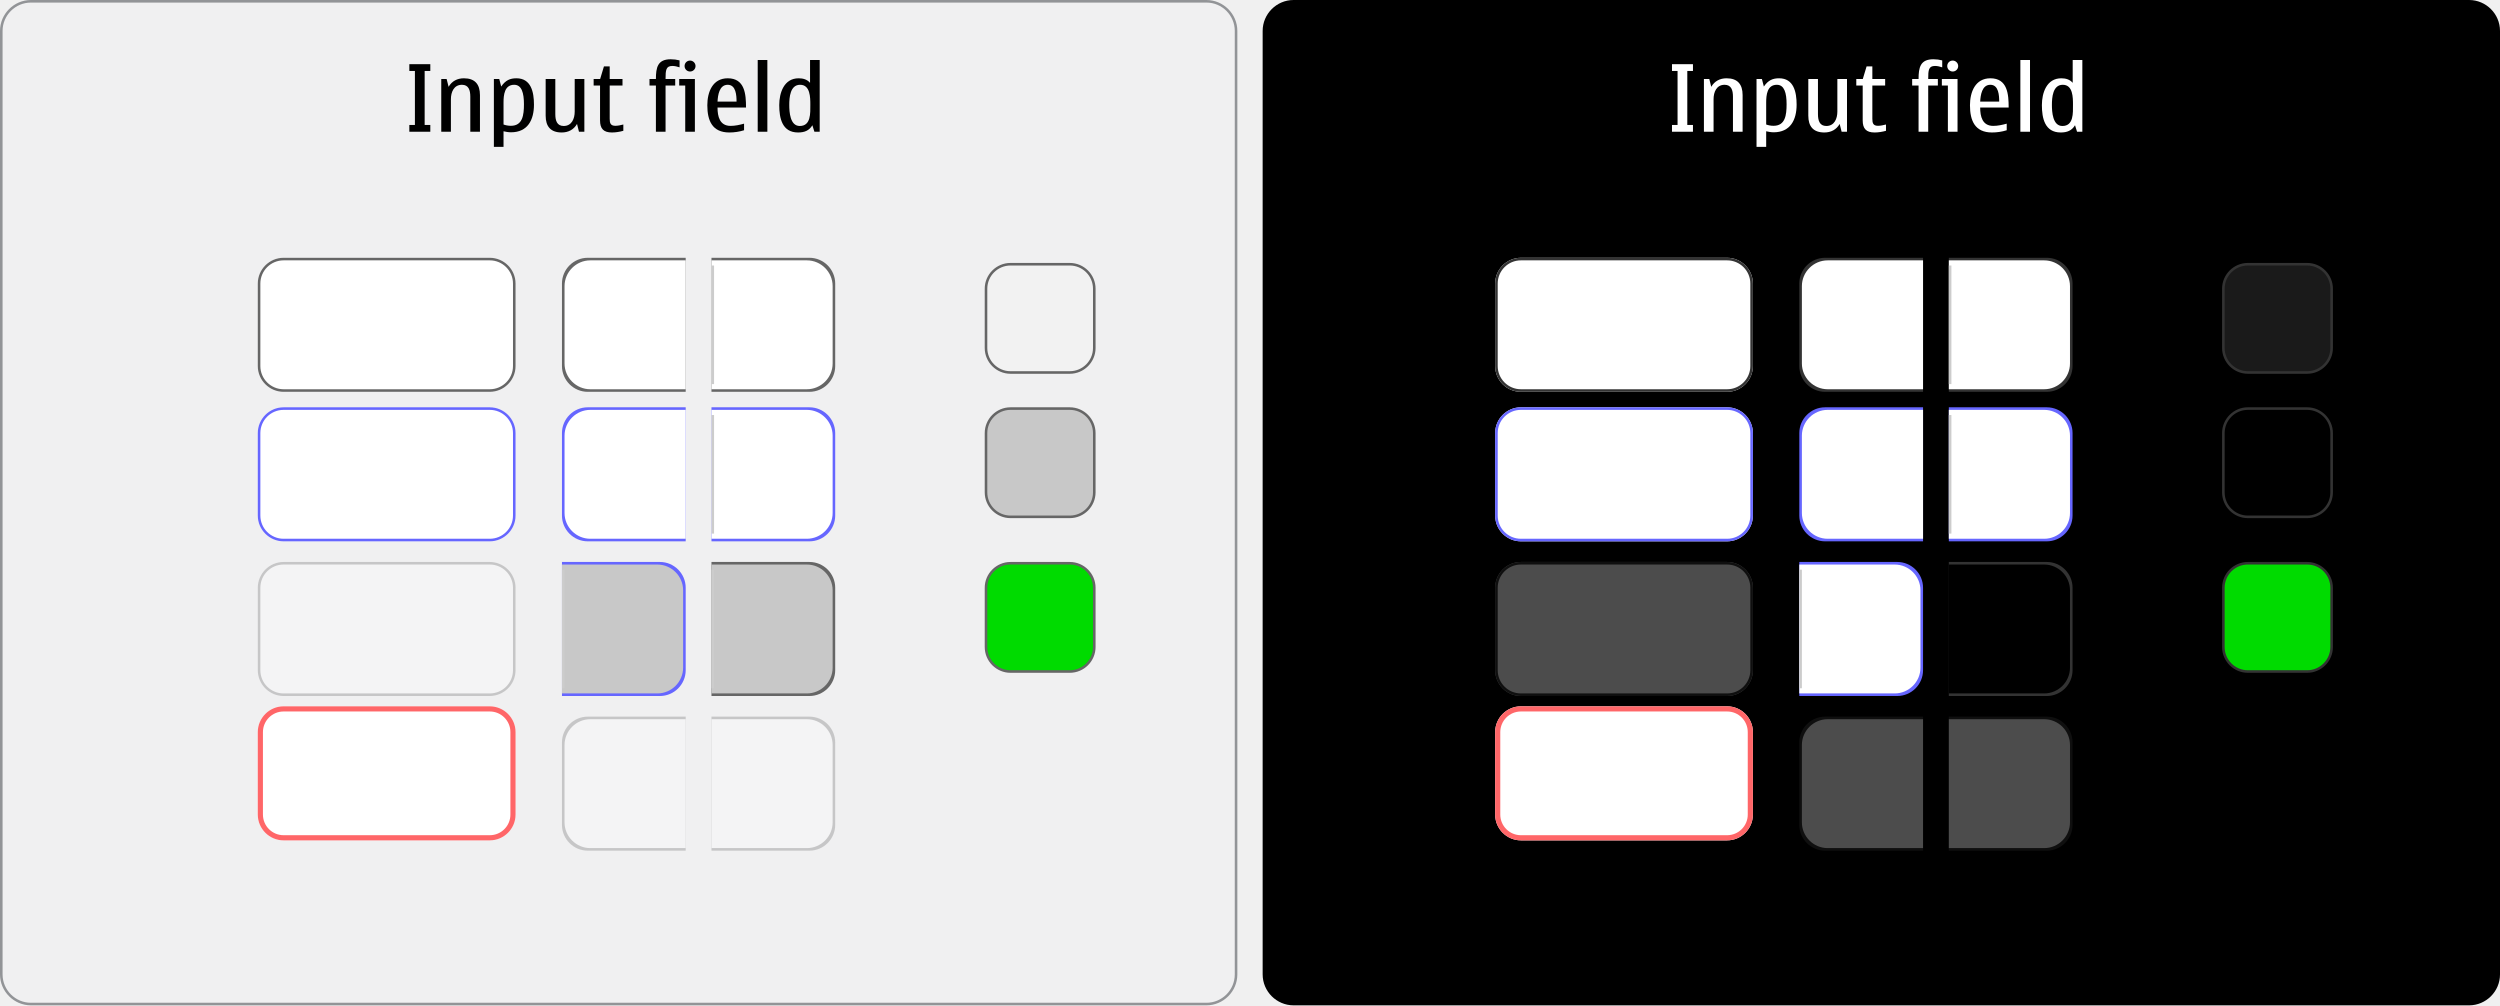
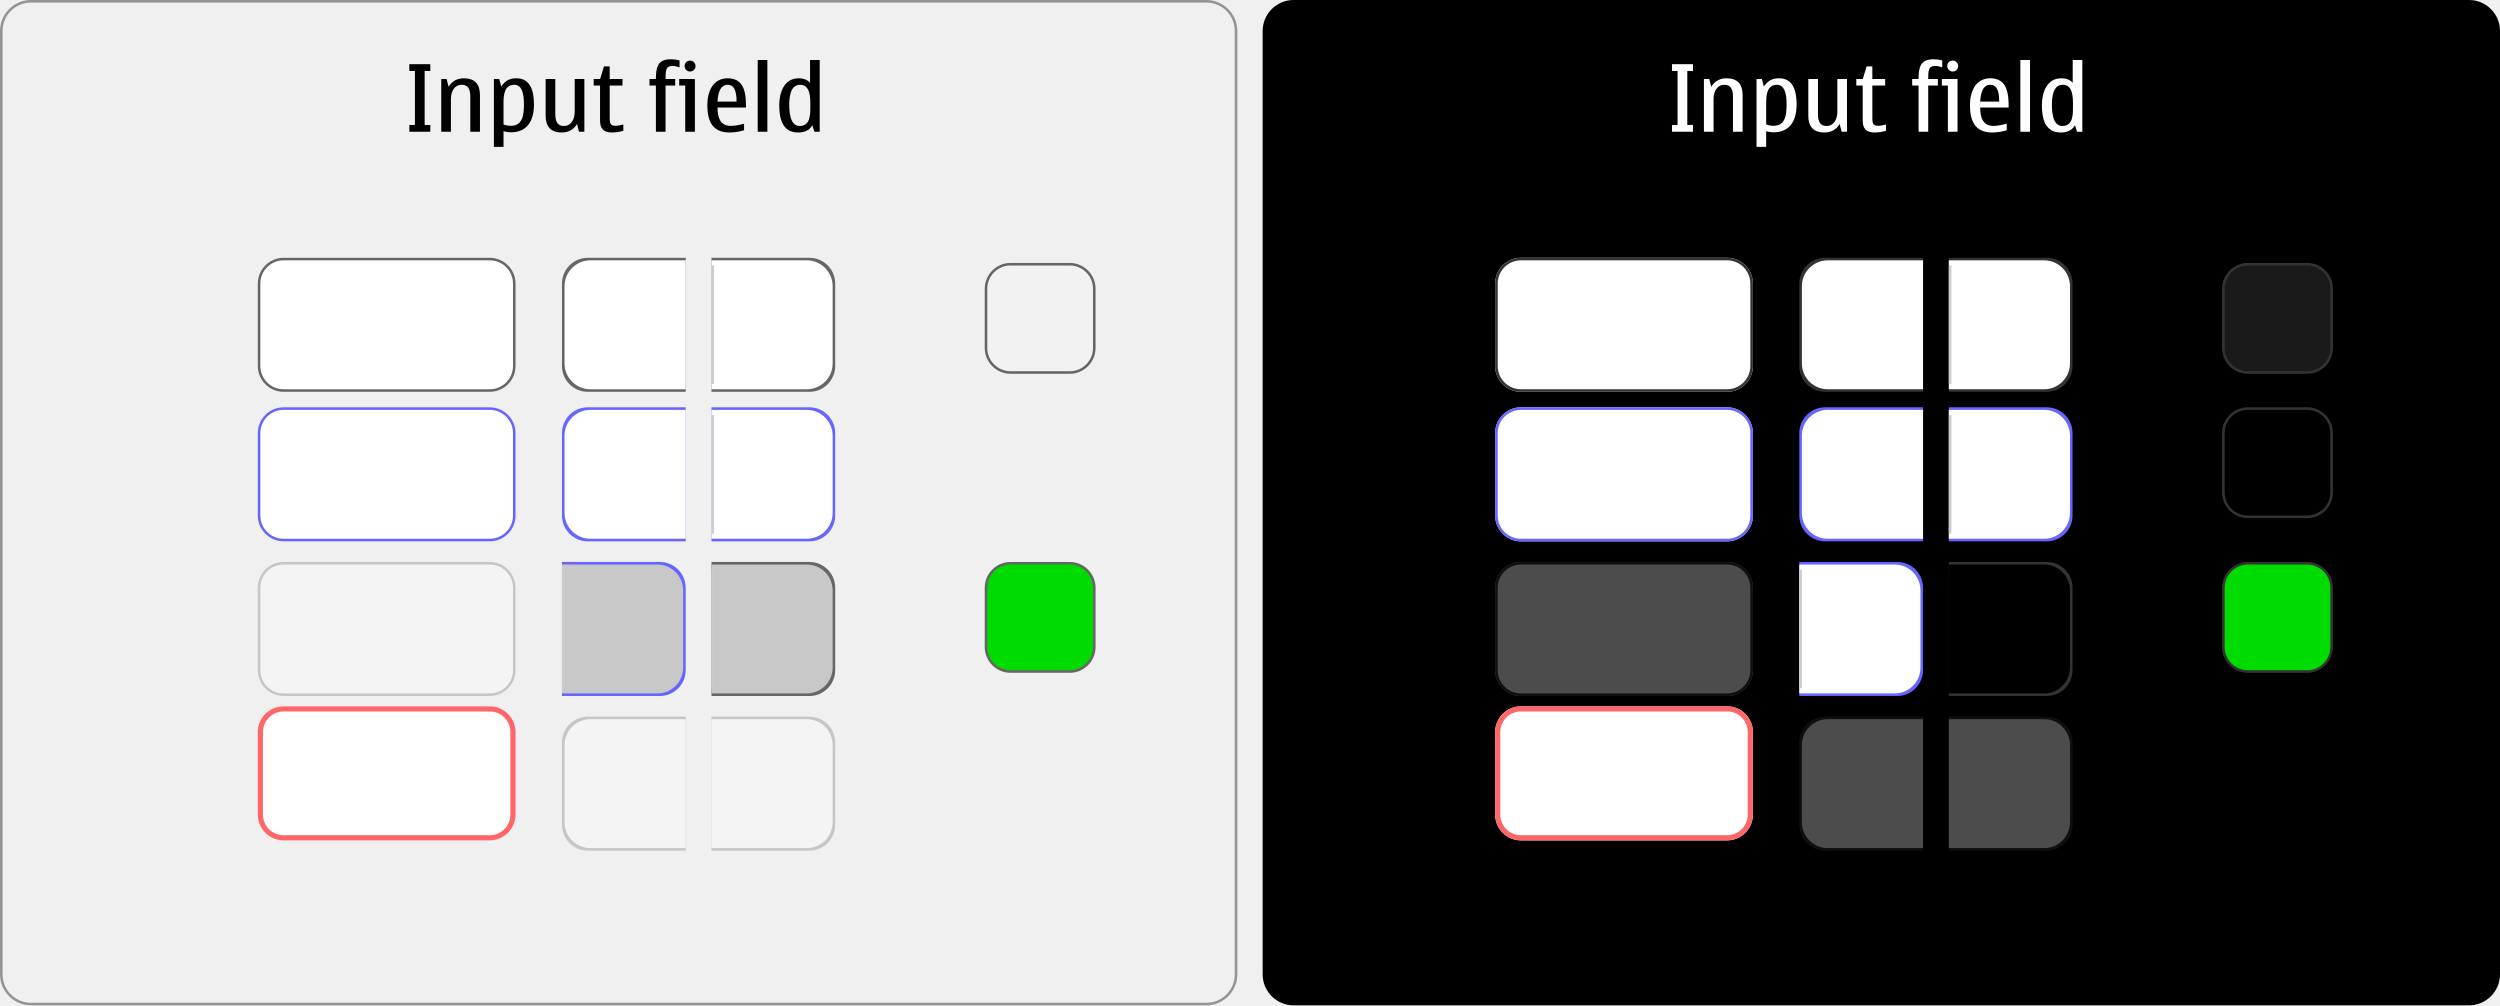
<svg xmlns="http://www.w3.org/2000/svg" version="1.1" id="meegotouch-textedit-layer" x="0px" y="0px" width="969.816px" height="390px" viewBox="0 0 969.816 390" style="enable-background:new 0 0 969.816 390;" xml:space="preserve">
  <g id="meegotouch-textedit">
    <g id="_x23_Inputfieldthemehelper">
      <g>
        <path d="M957.816,0c6.6,0,12,5.4,12,12v366c0,6.6-5.4,12-12,12h-456c-6.6,0-12-5.4-12-12V12c0-6.6,5.4-12,12-12H957.816z" />
      </g>
      <g>
        <path style="fill:#F0F0F1;" d="M12,389.5c-6.341,0-11.5-5.159-11.5-11.5V12C0.5,5.659,5.659,0.5,12,0.5h456     c6.341,0,11.5,5.159,11.5,11.5v366c0,6.341-5.159,11.5-11.5,11.5H12z" />
        <path style="fill:#929497;" d="M468,1c6.065,0,11,4.935,11,11v366c0,6.065-4.935,11-11,11H12c-6.065,0-11-4.935-11-11V12     C1,5.935,5.935,1,12,1H468 M468,0H12C5.4,0,0,5.4,0,12v366c0,6.6,5.4,12,12,12h456c6.6,0,12-5.4,12-12V12C480,5.4,474.6,0,468,0     L468,0z" />
      </g>
      <g>
        <path style="fill:#FFFFFF;" d="M656.744,51.104h-8.135v-2.627h2.16V27.527h-2.16v-2.628h8.135v2.628h-2.195v20.949h2.195V51.104z     " />
        <path style="fill:#FFFFFF;" d="M663.836,33.682c1.297-2.23,3.385-3.311,5.939-3.311c4.285,0,6.229,2.34,6.229,6.515v14.218     h-3.744V37.498c0-2.52-0.648-4.607-3.24-4.607c-3.166,0-4.283,2.879-4.283,5.579v12.634h-3.742V30.658h2.086L663.836,33.682z" />
        <path style="fill:#FFFFFF;" d="M684.248,33.574c1.691-2.484,3.492-3.203,5.902-3.203c5.688,0,6.805,5.326,6.805,10.223     c0,5.902-2.412,10.727-8.928,10.727c-0.936,0-2.16-0.217-2.879-0.396v6.047h-3.744V30.658h2.088L684.248,33.574z M685.148,48.297     c0.756,0.287,1.799,0.504,2.844,0.504c4.57,0,5.074-4.141,5.074-8.387c0-4.32-0.863-7.523-3.779-7.523     c-3.779,0-4.139,3.959-4.139,6.875V48.297z" />
        <path style="fill:#FFFFFF;" d="M713.658,48.08c-1.295,2.232-3.383,3.312-5.938,3.312c-4.285,0-6.229-2.34-6.229-6.516V30.658     h3.744v13.606c0,2.521,0.648,4.607,3.24,4.607c3.166,0,4.283-2.88,4.283-5.579V30.658h3.742v20.445h-2.088L713.658,48.08z" />
        <path style="fill:#FFFFFF;" d="M731.623,50.744c-1.441,0.396-2.953,0.648-4.428,0.648c-3.24,0-4.607-1.477-4.607-4.68V33.178     h-2.484v-2.52h2.52l1.477-4.895h2.232v4.895h4.967v2.52h-4.967v12.887c0,1.656,0.287,2.736,2.195,2.736     c1.043,0,2.088-0.252,3.096-0.504V50.744z" />
        <path style="fill:#FFFFFF;" d="M753.438,26.123c-0.898-0.288-1.836-0.54-2.771-0.54c-2.52,0-2.664,1.584-2.664,5.075h3.744v2.52     h-3.744v17.926h-3.742V33.178h-2.484v-2.52h2.484c0-4.499,0.684-7.666,5.723-7.666c1.188,0,2.34,0.144,3.455,0.432V26.123z" />
        <path style="fill:#FFFFFF;" d="M759.379,51.104h-3.744V33.178h-2.34v-2.52h6.084V51.104z M757.508,27.743     c-1.189,0-2.125-0.937-2.125-2.124s0.936-2.123,2.125-2.123c1.15,0,2.123,0.971,2.123,2.123     C759.631,26.807,758.695,27.743,757.508,27.743z" />
        <path style="fill:#FFFFFF;" d="M778.457,50.527c-1.836,0.576-3.779,0.865-5.723,0.865c-6.623,0-8.531-4.607-8.531-10.547     c0-5.111,2.016-10.475,7.918-10.475c6.66,0,7.092,6.191,7.092,11.338h-11.051c0,3.455,0.828,7.127,5.076,7.127     c1.764,0,3.527-0.396,5.219-0.863V50.527z M775.541,39.405c0-2.304-0.18-6.515-3.42-6.515c-3.311,0-3.814,4.067-3.959,6.515     H775.541z" />
        <path style="fill:#FFFFFF;" d="M787.494,51.104h-3.742V23.279h3.742V51.104z" />
        <path style="fill:#FFFFFF;" d="M804.953,48.584c-1.26,2.124-3.131,2.809-5.543,2.809c-6.191,0-7.307-5.544-7.307-10.619     c0-4.752,1.836-10.402,7.523-10.402c1.691,0,3.311,0.432,4.426,1.764v-8.855h3.744v27.824h-2.051L804.953,48.584z      M800.201,32.891c-3.887,0-4.211,4.932-4.211,7.811c0,2.699,0.289,8.171,4.068,8.171c4.391,0,4.104-5.039,4.104-8.206     C804.162,37.822,804.162,32.891,800.201,32.891z" />
      </g>
      <g>
        <path d="M166.929,51.104h-8.135v-2.627h2.16V27.527h-2.16v-2.628h8.135v2.628h-2.196v20.949h2.196V51.104z" />
        <path d="M174.021,33.682c1.296-2.23,3.384-3.311,5.939-3.311c4.284,0,6.227,2.34,6.227,6.515v14.218h-3.743V37.498     c0-2.52-0.648-4.607-3.24-4.607c-3.167,0-4.284,2.879-4.284,5.579v12.634h-3.743V30.658h2.087L174.021,33.682z" />
        <path d="M194.432,33.574c1.692-2.484,3.492-3.203,5.903-3.203c5.688,0,6.803,5.326,6.803,10.223     c0,5.902-2.412,10.727-8.927,10.727c-0.936,0-2.16-0.217-2.88-0.396v6.047h-3.743V30.658h2.087L194.432,33.574z M195.332,48.297     c0.756,0.287,1.8,0.504,2.844,0.504c4.571,0,5.076-4.141,5.076-8.387c0-4.32-0.864-7.523-3.78-7.523     c-3.779,0-4.14,3.959-4.14,6.875V48.297z" />
        <path d="M223.843,48.08c-1.296,2.232-3.383,3.312-5.939,3.312c-4.284,0-6.228-2.34-6.228-6.516V30.658h3.744v13.606     c0,2.521,0.648,4.607,3.24,4.607c3.167,0,4.283-2.88,4.283-5.579V30.658h3.744v20.445h-2.088L223.843,48.08z" />
        <path d="M241.807,50.744c-1.44,0.396-2.952,0.648-4.427,0.648c-3.24,0-4.607-1.477-4.607-4.68V33.178h-2.484v-2.52h2.52     l1.476-4.895h2.232v4.895h4.967v2.52h-4.967v12.887c0,1.656,0.288,2.736,2.195,2.736c1.044,0,2.088-0.252,3.096-0.504V50.744z" />
        <path d="M263.623,26.123c-0.9-0.288-1.836-0.54-2.772-0.54c-2.52,0-2.664,1.584-2.664,5.075h3.744v2.52h-3.744v17.926h-3.744     V33.178h-2.483v-2.52h2.483c0-4.499,0.684-7.666,5.724-7.666c1.188,0,2.339,0.144,3.456,0.432V26.123z" />
        <path d="M269.563,51.104h-3.744V33.178h-2.339v-2.52h6.083V51.104z M267.691,27.743c-1.188,0-2.124-0.937-2.124-2.124     s0.936-2.123,2.124-2.123c1.152,0,2.124,0.971,2.124,2.123C269.815,26.807,268.879,27.743,267.691,27.743z" />
        <path d="M288.642,50.527c-1.836,0.576-3.779,0.865-5.723,0.865c-6.624,0-8.531-4.607-8.531-10.547     c0-5.111,2.016-10.475,7.919-10.475c6.659,0,7.091,6.191,7.091,11.338h-11.051c0,3.455,0.828,7.127,5.076,7.127     c1.764,0,3.527-0.396,5.219-0.863V50.527z M285.726,39.405c0-2.304-0.18-6.515-3.42-6.515c-3.312,0-3.815,4.067-3.959,6.515     H285.726z" />
        <path d="M297.679,51.104h-3.743V23.279h3.743V51.104z" />
        <path d="M315.138,48.584c-1.26,2.124-3.132,2.809-5.543,2.809c-6.191,0-7.307-5.544-7.307-10.619     c0-4.752,1.836-10.402,7.523-10.402c1.691,0,3.312,0.432,4.427,1.764v-8.855h3.744v27.824h-2.052L315.138,48.584z      M310.386,32.891c-3.888,0-4.211,4.932-4.211,7.811c0,2.699,0.288,8.171,4.067,8.171c4.392,0,4.104-5.039,4.104-8.206     C314.346,37.822,314.346,32.891,310.386,32.891z" />
      </g>
    </g>
    <g id="meegotouch-textedit-button-inverted-background-selected">
      <g>
        <path style="fill:#00DB00;" d="M872,260.5c-5.238,0-9.5-4.262-9.5-9.5v-23c0-5.238,4.262-9.5,9.5-9.5h23     c5.238,0,9.5,4.262,9.5,9.5v23c0,5.238-4.262,9.5-9.5,9.5H872z" />
        <g>
          <path style="fill:#333333;" d="M895,219c4.963,0,9,4.037,9,9v23c0,4.963-4.037,9-9,9h-23c-4.963,0-9-4.037-9-9v-23      c0-4.963,4.037-9,9-9H895 M895,218h-23c-5.5,0-10,4.5-10,10v23c0,5.5,4.5,10,10,10h23c5.5,0,10-4.5,10-10v-23      C905,222.5,900.5,218,895,218L895,218z" />
        </g>
      </g>
    </g>
    <g id="meegotouch-textedit-button-inverted-background-pressed">
      <g>
        <path d="M872,200.5c-5.238,0-9.5-4.262-9.5-9.5v-23c0-5.238,4.262-9.5,9.5-9.5h23c5.238,0,9.5,4.262,9.5,9.5v23     c0,5.238-4.262,9.5-9.5,9.5H872z" />
        <g>
          <path style="fill:#333333;" d="M895,159c4.963,0,9,4.038,9,9v23c0,4.962-4.037,9-9,9h-23c-4.963,0-9-4.038-9-9v-23      c0-4.962,4.037-9,9-9H895 M895,158h-23c-5.5,0-10,4.5-10,10v23c0,5.5,4.5,10,10,10h23c5.5,0,10-4.5,10-10v-23      C905,162.5,900.5,158,895,158L895,158z" />
        </g>
      </g>
    </g>
    <g id="meegotouch-textedit-button-inverted-background">
      <g>
        <path style="fill:#1A1A1A;" d="M872,144.5c-5.238,0-9.5-4.262-9.5-9.5v-23c0-5.238,4.262-9.5,9.5-9.5h23     c5.238,0,9.5,4.262,9.5,9.5v23c0,5.238-4.262,9.5-9.5,9.5H872z" />
        <g>
          <path style="fill:#333333;" d="M895,103c4.963,0,9,4.038,9,9v23c0,4.962-4.037,9-9,9h-23c-4.963,0-9-4.038-9-9v-23      c0-4.962,4.037-9,9-9H895 M895,102h-23c-5.5,0-10,4.5-10,10v23c0,5.5,4.5,10,10,10h23c5.5,0,10-4.5,10-10v-23      C905,106.5,900.5,102,895,102L895,102z" />
        </g>
      </g>
    </g>
    <g id="meegotouch-textedit-button-inverted-background-disabled-horizontal-right" style="opacity:0.3;">
      <path style="fill:#333333;" d="M756,278h38c5.5,0,10,4.5,10,10v32c0,5.5-4.5,10-10,10h-38V278z" />
      <path style="fill:#FFFFFF;" d="M793,279c5.5,0,10,4.5,10,10v30c0,5.5-4.5,10-10,10h-37v-50H793z" />
    </g>
    <g id="meegotouch-textedit-inverted-background-disabled-selected-horizontal-left" style="opacity:0.3;">
      <path style="fill:#333333;" d="M746,330h-38c-5.5,0-10-4.5-10-10v-32c0-5.5,4.5-10,10-10h38V330z" />
      <path style="fill:#FFFFFF;" d="M709,329c-5.5,0-10-4.5-10-10v-30c0-5.5,4.5-10,10-10h37v50H709z" />
    </g>
    <g id="meegotouch-textedit-button-inverted-background-pressed-horizontal-right">
      <path style="fill:#333333;" d="M756,218h38c5.5,0,10,4.5,10,10v32c0,5.5-4.5,10-10,10h-38V218z" />
      <path d="M793,219c5.5,0,10,4.5,10,10v30c0,5.5-4.5,10-10,10h-37v-50H793z" />
      <rect x="756.002" y="221" width="1" height="46" />
    </g>
    <g id="meegotouch-textedit-button-inverted-background-selected-pressed-horizontal-right">
      <path style="fill:#6666FF;" d="M698,218h38c5.5,0,10,4.5,10,10v32c0,5.5-4.5,10-10,10h-38V218z" />
      <path style="fill:#FFFFFF;" d="M735,219c5.5,0,10,4.5,10,10v30c0,5.5-4.5,10-10,10h-37v-50H735z" />
      <rect x="698.002" y="221" style="fill:#CCCCCC;" width="1" height="46" />
    </g>
    <g id="meegotouch-textedit-button-inverted-background-selected-horizontal-right">
      <path style="fill:#6666FF;" d="M756,158h38c5.5,0,10,4.5,10,10v32c0,5.5-4.5,10-10,10h-38V158z" />
      <path style="fill:#FFFFFF;" d="M793,159c5.5,0,10,4.5,10,10v30c0,5.5-4.5,10-10,10h-37v-50H793z" />
      <rect x="756.002" y="161" style="fill:#CCCCCC;" width="1" height="46" />
    </g>
    <g id="meegotouch-textedit-inverted-background-selected-horizontal-left">
      <path style="fill:#6666FF;" d="M746,210h-38c-5.5,0-10-4.5-10-10v-32c0-5.5,4.5-10,10-10h38V210z" />
      <path style="fill:#FFFFFF;" d="M709,209c-5.5,0-10-4.5-10-10v-30c0-5.5,4.5-10,10-10h37v50H709z" />
    </g>
    <g id="meegotouch-textedit-button-inverted-background-horizontal-right">
      <path style="fill:#333333;" d="M756,100h38c5.5,0,10,4.5,10,10v32c0,5.5-4.5,10-10,10h-38V100z" />
      <path style="fill:#FFFFFF;" d="M793,101c5.5,0,10,4.5,10,10v30c0,5.5-4.5,10-10,10h-37v-50H793z" />
      <rect x="756.002" y="103" style="fill:#CCCCCC;" width="1" height="46" />
    </g>
    <g id="meegotouch-textedit-inverted-background-horizontal-left">
      <path style="fill:#333333;" d="M746,152h-38c-5.5,0-10-4.5-10-10v-32c0-5.5,4.5-10,10-10h38V152z" />
      <path style="fill:#FFFFFF;" d="M709,151c-5.5,0-10-4.5-10-10v-30c0-5.5,4.5-10,10-10h37v50H709z" />
    </g>
    <g id="meegotouch-textedit-inverted-background-error">
      <g>
        <path style="fill:#FFFFFF;" d="M680,316c0,5.5-4.5,10-10,10h-80c-5.5,0-10-4.5-10-10v-32c0-5.5,4.5-10,10-10h80     c5.5,0,10,4.5,10,10V316z" />
        <g>
          <path style="fill:#FF6668;" d="M670,276c4.411,0,8,3.589,8,8v32c0,4.411-3.589,8-8,8h-80c-4.411,0-8-3.589-8-8v-32      c0-4.411,3.589-8,8-8H670 M670,274h-80c-5.5,0-10,4.5-10,10v32c0,5.5,4.5,10,10,10h80c5.5,0,10-4.5,10-10v-32      C680,278.5,675.5,274,670,274L670,274z" />
        </g>
      </g>
    </g>
    <g id="meegotouch-textedit-inverted-background-disabled" style="opacity:0.3;">
      <g>
        <path style="fill:#FFFFFF;" d="M680,260c0,5.5-4.5,10-10,10h-80c-5.5,0-10-4.5-10-10v-32c0-5.5,4.5-10,10-10h80     c5.5,0,10,4.5,10,10V260z" />
        <g>
          <path style="fill:#333333;" d="M670,219c4.963,0,9,4.037,9,9v32c0,4.963-4.037,9-9,9h-80c-4.963,0-9-4.037-9-9v-32      c0-4.963,4.037-9,9-9H670 M670,218h-80c-5.5,0-10,4.5-10,10v32c0,5.5,4.5,10,10,10h80c5.5,0,10-4.5,10-10v-32      C680,222.5,675.5,218,670,218L670,218z" />
        </g>
      </g>
    </g>
    <g id="meegotouch-textedit-inverted-background-selected">
      <g>
        <path style="fill:#FFFFFF;" d="M680,200c0,5.5-4.5,10-10,10h-80c-5.5,0-10-4.5-10-10v-32c0-5.5,4.5-10,10-10h80     c5.5,0,10,4.5,10,10V200z" />
        <path style="fill:#6666FF;" d="M670,159c4.963,0,9,4.038,9,9v32c0,4.963-4.037,9-9,9h-80c-4.963,0-9-4.037-9-9v-32     c0-4.962,4.037-9,9-9H670 M670,158h-80c-5.5,0-10,4.5-10,10v32c0,5.5,4.5,10,10,10h80c5.5,0,10-4.5,10-10v-32     C680,162.5,675.5,158,670,158L670,158z" />
      </g>
    </g>
    <g id="meegotouch-textedit-inverted-background">
      <g>
        <path style="fill:#FFFFFF;" d="M680,142c0,5.5-4.5,10-10,10h-80c-5.5,0-10-4.5-10-10v-32c0-5.5,4.5-10,10-10h80     c5.5,0,10,4.5,10,10V142z" />
        <path style="fill:#333333;" d="M670,101c4.963,0,9,4.038,9,9v32c0,4.962-4.037,9-9,9h-80c-4.963,0-9-4.038-9-9v-32     c0-4.962,4.037-9,9-9H670 M670,100h-80c-5.5,0-10,4.5-10,10v32c0,5.5,4.5,10,10,10h80c5.5,0,10-4.5,10-10v-32     C680,104.5,675.5,100,670,100L670,100z" />
      </g>
    </g>
    <g id="meegotouch-textedit-button-background-selected">
      <g>
        <path style="fill:#00DB00;" d="M392,260.5c-5.238,0-9.5-4.262-9.5-9.5v-23c0-5.238,4.262-9.5,9.5-9.5h23     c5.238,0,9.5,4.262,9.5,9.5v23c0,5.238-4.262,9.5-9.5,9.5H392z" />
        <path style="fill:#666666;" d="M415,219c4.962,0,9,4.037,9,9v23c0,4.963-4.038,9-9,9h-23c-4.962,0-9-4.037-9-9v-23     c0-4.963,4.038-9,9-9H415 M415,218h-23c-5.5,0-10,4.5-10,10v23c0,5.5,4.5,10,10,10h23c5.5,0,10-4.5,10-10v-23     C425,222.5,420.5,218,415,218L415,218z" />
      </g>
    </g>
-     <g id="meegotouch-textedit-button-background-pressed">
-       <g>
-         <path style="fill:#C8C8C8;" d="M392,200.5c-5.238,0-9.5-4.262-9.5-9.5v-23c0-5.238,4.262-9.5,9.5-9.5h23     c5.238,0,9.5,4.262,9.5,9.5v23c0,5.238-4.262,9.5-9.5,9.5H392z" />
-         <path style="fill:#666666;" d="M415,159c4.962,0,9,4.038,9,9v23c0,4.962-4.038,9-9,9h-23c-4.962,0-9-4.038-9-9v-23     c0-4.962,4.038-9,9-9H415 M415,158h-23c-5.5,0-10,4.5-10,10v23c0,5.5,4.5,10,10,10h23c5.5,0,10-4.5,10-10v-23     C425,162.5,420.5,158,415,158L415,158z" />
-       </g>
-     </g>
    <g id="meegotouch-textedit-button-background">
      <g>
        <path style="fill:#F2F2F2;" d="M392,144.5c-5.238,0-9.5-4.262-9.5-9.5v-23c0-5.238,4.262-9.5,9.5-9.5h23     c5.238,0,9.5,4.262,9.5,9.5v23c0,5.238-4.262,9.5-9.5,9.5H392z" />
        <path style="fill:#666666;" d="M415,103c4.962,0,9,4.038,9,9v23c0,4.962-4.038,9-9,9h-23c-4.962,0-9-4.038-9-9v-23     c0-4.962,4.038-9,9-9H415 M415,102h-23c-5.5,0-10,4.5-10,10v23c0,5.5,4.5,10,10,10h23c5.5,0,10-4.5,10-10v-23     C425,106.5,420.5,102,415,102L415,102z" />
      </g>
    </g>
    <g id="meegotouch-textedit-button-background-disabled-horizontal-right" style="opacity:0.3;">
      <path style="fill:#666666;" d="M276,278h38c5.5,0,10,4.5,10,10v32c0,5.5-4.5,10-10,10h-38V278z" />
      <path style="fill:#FFFFFF;" d="M313,279c5.5,0,10,4.5,10,10v30c0,5.5-4.5,10-10,10h-37v-50H313z" />
    </g>
    <g id="meegotouch-textedit-background-disabled-selected-horizontal-left" style="opacity:0.3;">
      <path style="fill:#666666;" d="M266,330h-38c-5.5,0-10-4.5-10-10v-32c0-5.5,4.5-10,10-10h38V330z" />
      <path style="fill:#FFFFFF;" d="M229,329c-5.5,0-10-4.5-10-10v-30c0-5.5,4.5-10,10-10h37v50H229z" />
    </g>
    <g id="meegotouch-textedit-button-background-pressed-horizontal-right">
      <path style="fill:#666666;" d="M276,218h38c5.5,0,10,4.5,10,10v32c0,5.5-4.5,10-10,10h-38V218z" />
      <path style="fill:#C8C8C8;" d="M313,219c5.5,0,10,4.5,10,10v30c0,5.5-4.5,10-10,10h-37v-50H313z" />
      <rect x="276.001" y="221" style="fill:#CCCCCC;" width="1" height="46" />
    </g>
    <g id="meegotouch-textedit-button-background-selected-pressed-horizontal-right">
      <g>
        <path style="fill:#6666FF;" d="M218,218h38c5.5,0,10,4.5,10,10v32c0,5.5-4.5,10-10,10h-38V218z" />
      </g>
      <path style="fill:#C8C8C8;" d="M255,219c5.5,0,10,4.5,10,10v30c0,5.5-4.5,10-10,10h-37v-50H255z" />
      <rect x="218.001" y="221" style="fill:#CCCCCC;" width="1" height="46" />
    </g>
    <g id="meegotouch-textedit-button-background-selected-horizontal-right">
      <g>
        <path style="fill:#6666FF;" d="M276,158h38c5.5,0,10,4.5,10,10v32c0,5.5-4.5,10-10,10h-38V158z" />
      </g>
      <path style="fill:#FFFFFF;" d="M313,159c5.5,0,10,4.5,10,10v30c0,5.5-4.5,10-10,10h-37v-50H313z" />
      <rect x="276.001" y="161" style="fill:#CCCCCC;" width="1" height="46" />
    </g>
    <g id="meegotouch-textedit-background-selected-horizontal-left">
      <g>
        <path style="fill:#6666FF;" d="M266,210h-38c-5.5,0-10-4.5-10-10v-32c0-5.5,4.5-10,10-10h38V210z" />
      </g>
      <path style="fill:#FFFFFF;" d="M229,209c-5.5,0-10-4.5-10-10v-30c0-5.5,4.5-10,10-10h37v50H229z" />
    </g>
    <g id="meegotouch-textedit-button-background-horizontal-right">
      <path style="fill:#666666;" d="M276,100h38c5.5,0,10,4.5,10,10v32c0,5.5-4.5,10-10,10h-38V100z" />
      <path style="fill:#FFFFFF;" d="M313,101c5.5,0,10,4.5,10,10v30c0,5.5-4.5,10-10,10h-37v-50H313z" />
      <rect x="276.001" y="103" style="fill:#CCCCCC;" width="1" height="46" />
    </g>
    <g id="meegotouch-textedit-background-horizontal-left">
      <path style="fill:#666666;" d="M266,152h-38c-5.5,0-10-4.5-10-10v-32c0-5.5,4.5-10,10-10h38V152z" />
      <path style="fill:#FFFFFF;" d="M229,151c-5.5,0-10-4.5-10-10v-30c0-5.5,4.5-10,10-10h37v50H229z" />
    </g>
    <g id="meegotouch-textedit-background-error">
      <g>
        <path style="fill:#FFFFFF;" d="M200,316c0,5.5-4.5,10-10,10h-80c-5.5,0-10-4.5-10-10v-32c0-5.5,4.5-10,10-10h80     c5.5,0,10,4.5,10,10V316z" />
        <g>
          <path style="fill:#FF6668;" d="M190,276c4.411,0,8,3.589,8,8v32c0,4.411-3.589,8-8,8h-80c-4.411,0-8-3.589-8-8v-32      c0-4.411,3.589-8,8-8H190 M190,274h-80c-5.5,0-10,4.5-10,10v32c0,5.5,4.5,10,10,10h80c5.5,0,10-4.5,10-10v-32      C200,278.5,195.5,274,190,274L190,274z" />
        </g>
      </g>
    </g>
    <g id="meegotouch-textedit-background-disabled" style="opacity:0.3;">
      <g>
        <path style="fill:#FFFFFF;" d="M200,260c0,5.5-4.5,10-10,10h-80c-5.5,0-10-4.5-10-10v-32c0-5.5,4.5-10,10-10h80     c5.5,0,10,4.5,10,10V260z" />
        <g>
          <path style="fill:#666666;" d="M190,219c4.962,0,9,4.037,9,9v32c0,4.963-4.038,9-9,9h-80c-4.962,0-9-4.037-9-9v-32      c0-4.963,4.038-9,9-9H190 M190,218h-80c-5.5,0-10,4.5-10,10v32c0,5.5,4.5,10,10,10h80c5.5,0,10-4.5,10-10v-32      C200,222.5,195.5,218,190,218L190,218z" />
        </g>
      </g>
    </g>
    <g id="meegotouch-textedit-background-selected">
      <g>
        <path style="fill:#FFFFFF;" d="M200,200c0,5.5-4.5,10-10,10h-80c-5.5,0-10-4.5-10-10v-32c0-5.5,4.5-10,10-10h80     c5.5,0,10,4.5,10,10V200z" />
        <path style="fill:#6666FF;" d="M190,159c4.962,0,9,4.038,9,9v32c0,4.963-4.038,9-9,9h-80c-4.962,0-9-4.037-9-9v-32     c0-4.962,4.038-9,9-9H190 M190,158h-80c-5.5,0-10,4.5-10,10v32c0,5.5,4.5,10,10,10h80c5.5,0,10-4.5,10-10v-32     C200,162.5,195.5,158,190,158L190,158z" />
      </g>
    </g>
    <g id="meegotouch-textedit-background">
      <g>
        <path style="fill:#FFFFFF;" d="M200,142c0,5.5-4.5,10-10,10h-80c-5.5,0-10-4.5-10-10v-32c0-5.5,4.5-10,10-10h80     c5.5,0,10,4.5,10,10V142z" />
        <path style="fill:#666666;" d="M190,101c4.962,0,9,4.038,9,9v32c0,4.962-4.038,9-9,9h-80c-4.962,0-9-4.038-9-9v-32     c0-4.962,4.038-9,9-9H190 M190,100h-80c-5.5,0-10,4.5-10,10v32c0,5.5,4.5,10,10,10h80c5.5,0,10-4.5,10-10v-32     C200,104.5,195.5,100,190,100L190,100z" />
      </g>
    </g>
  </g>
</svg>
